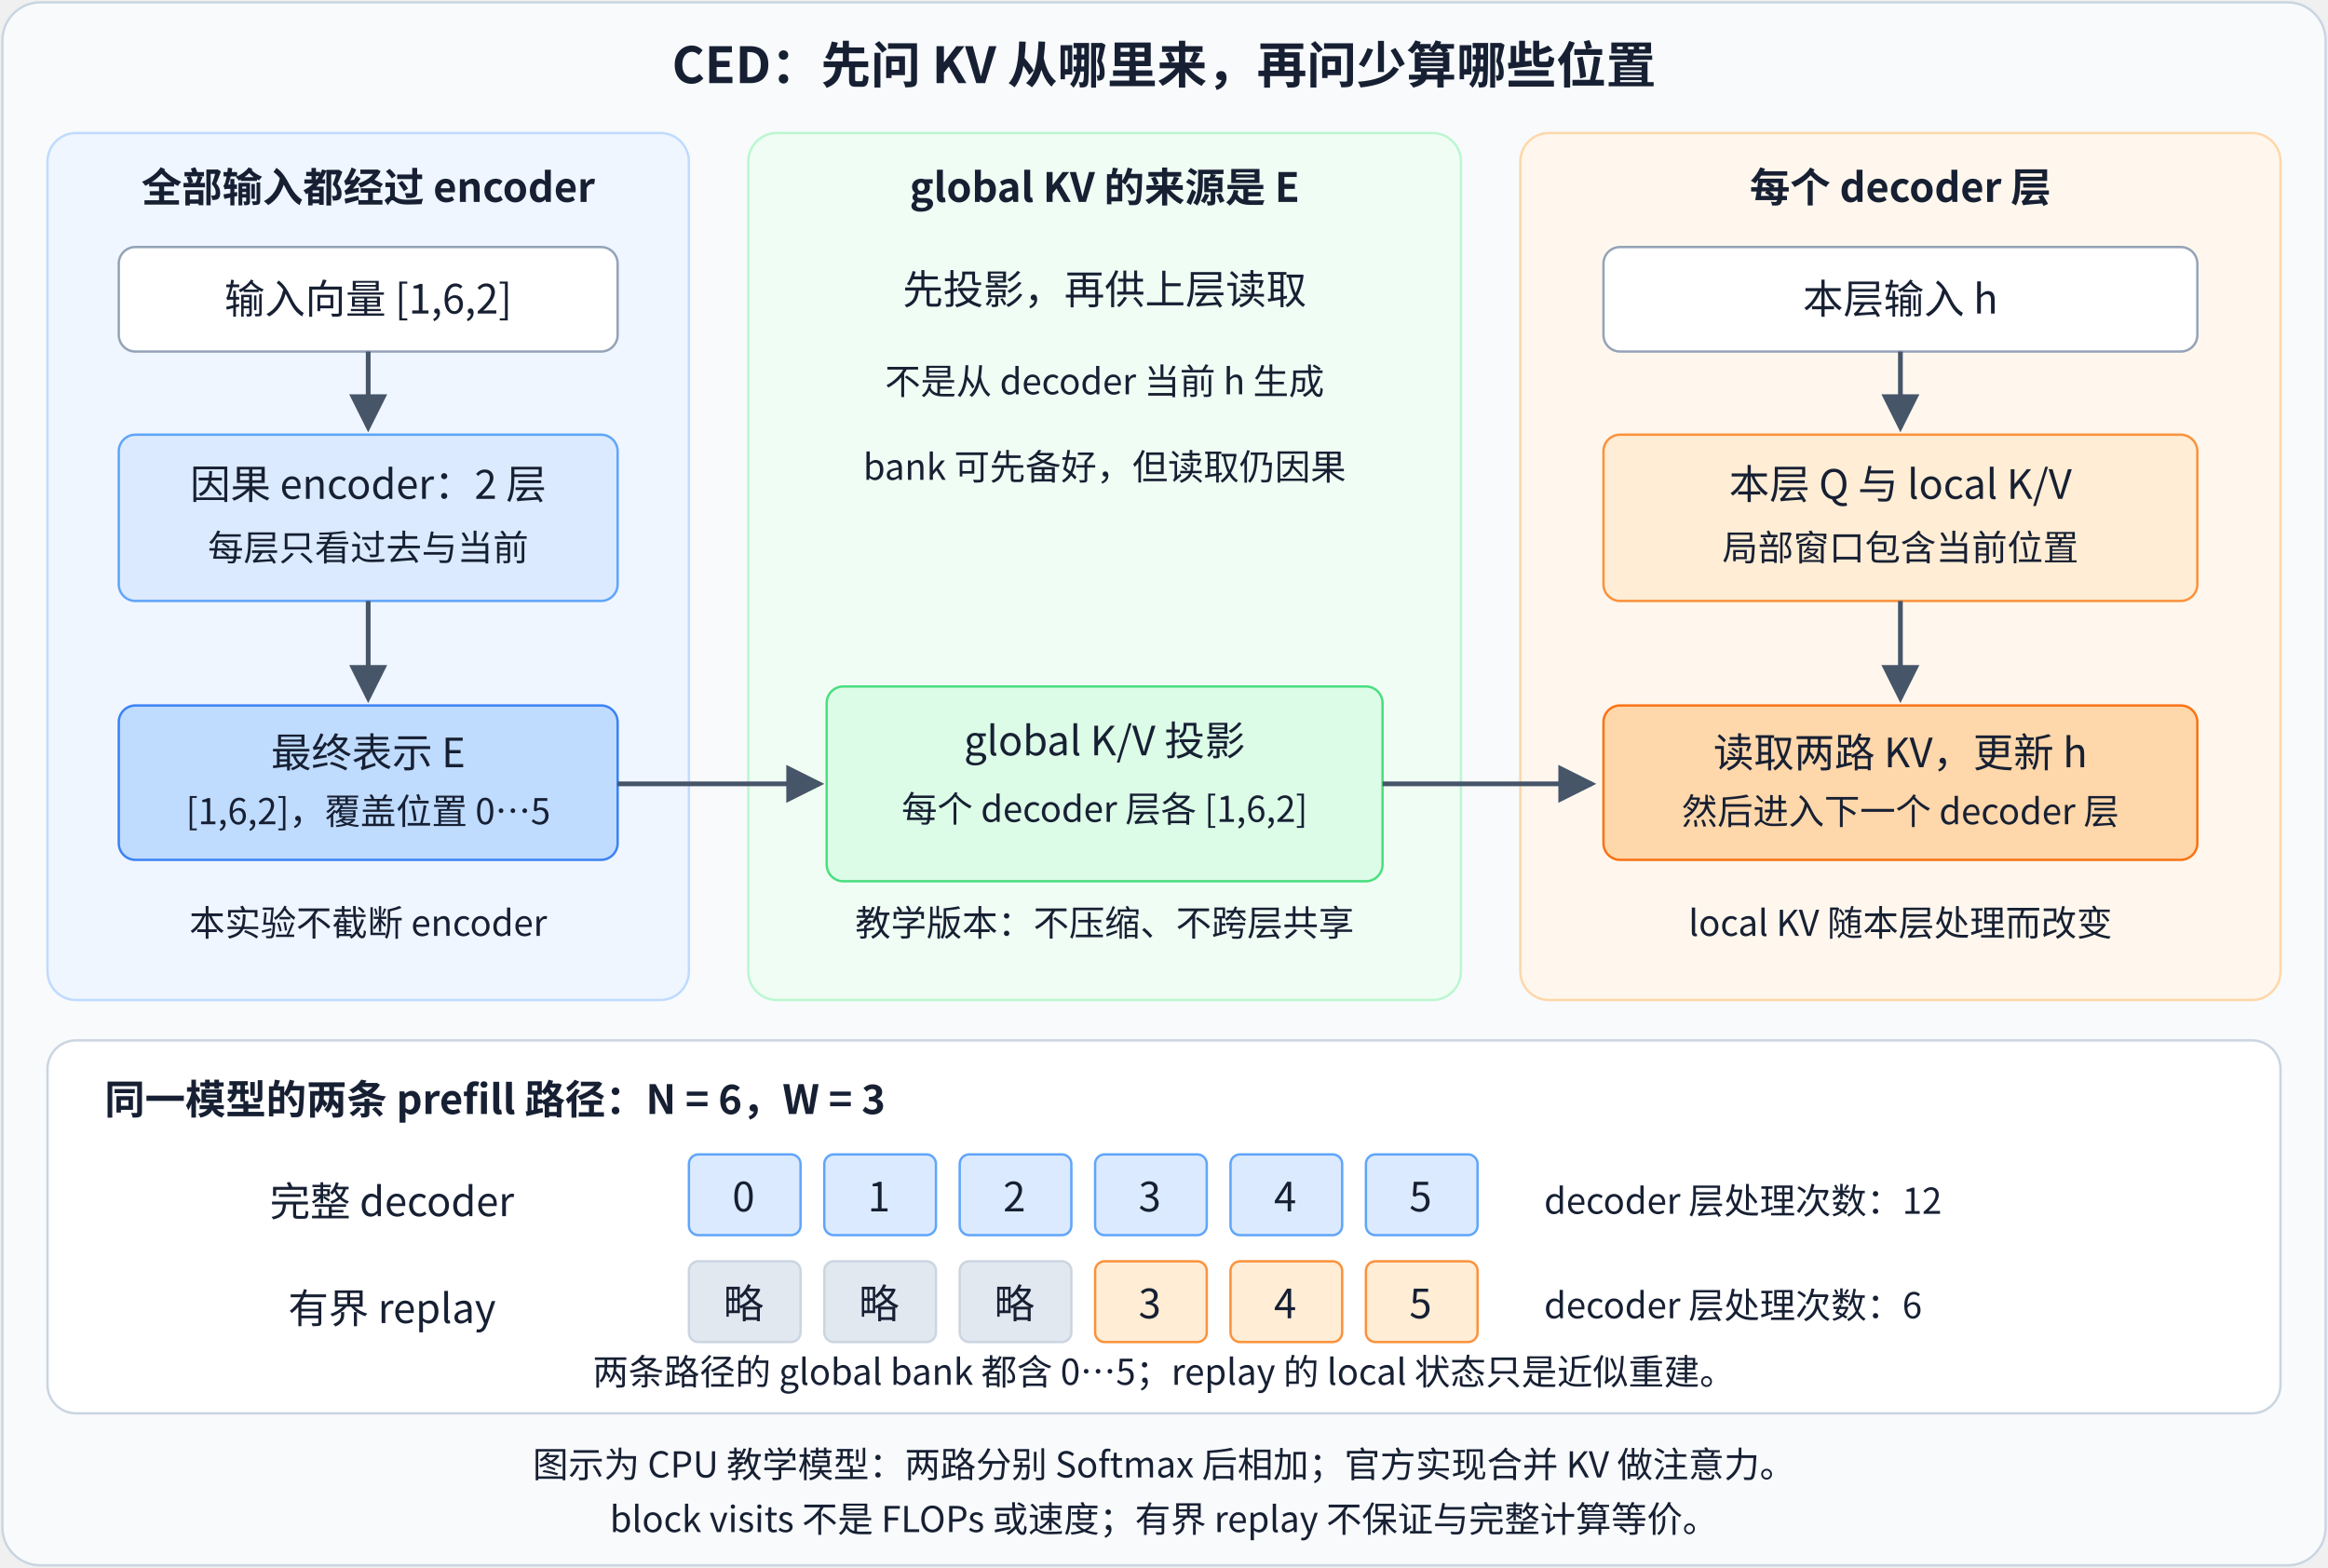
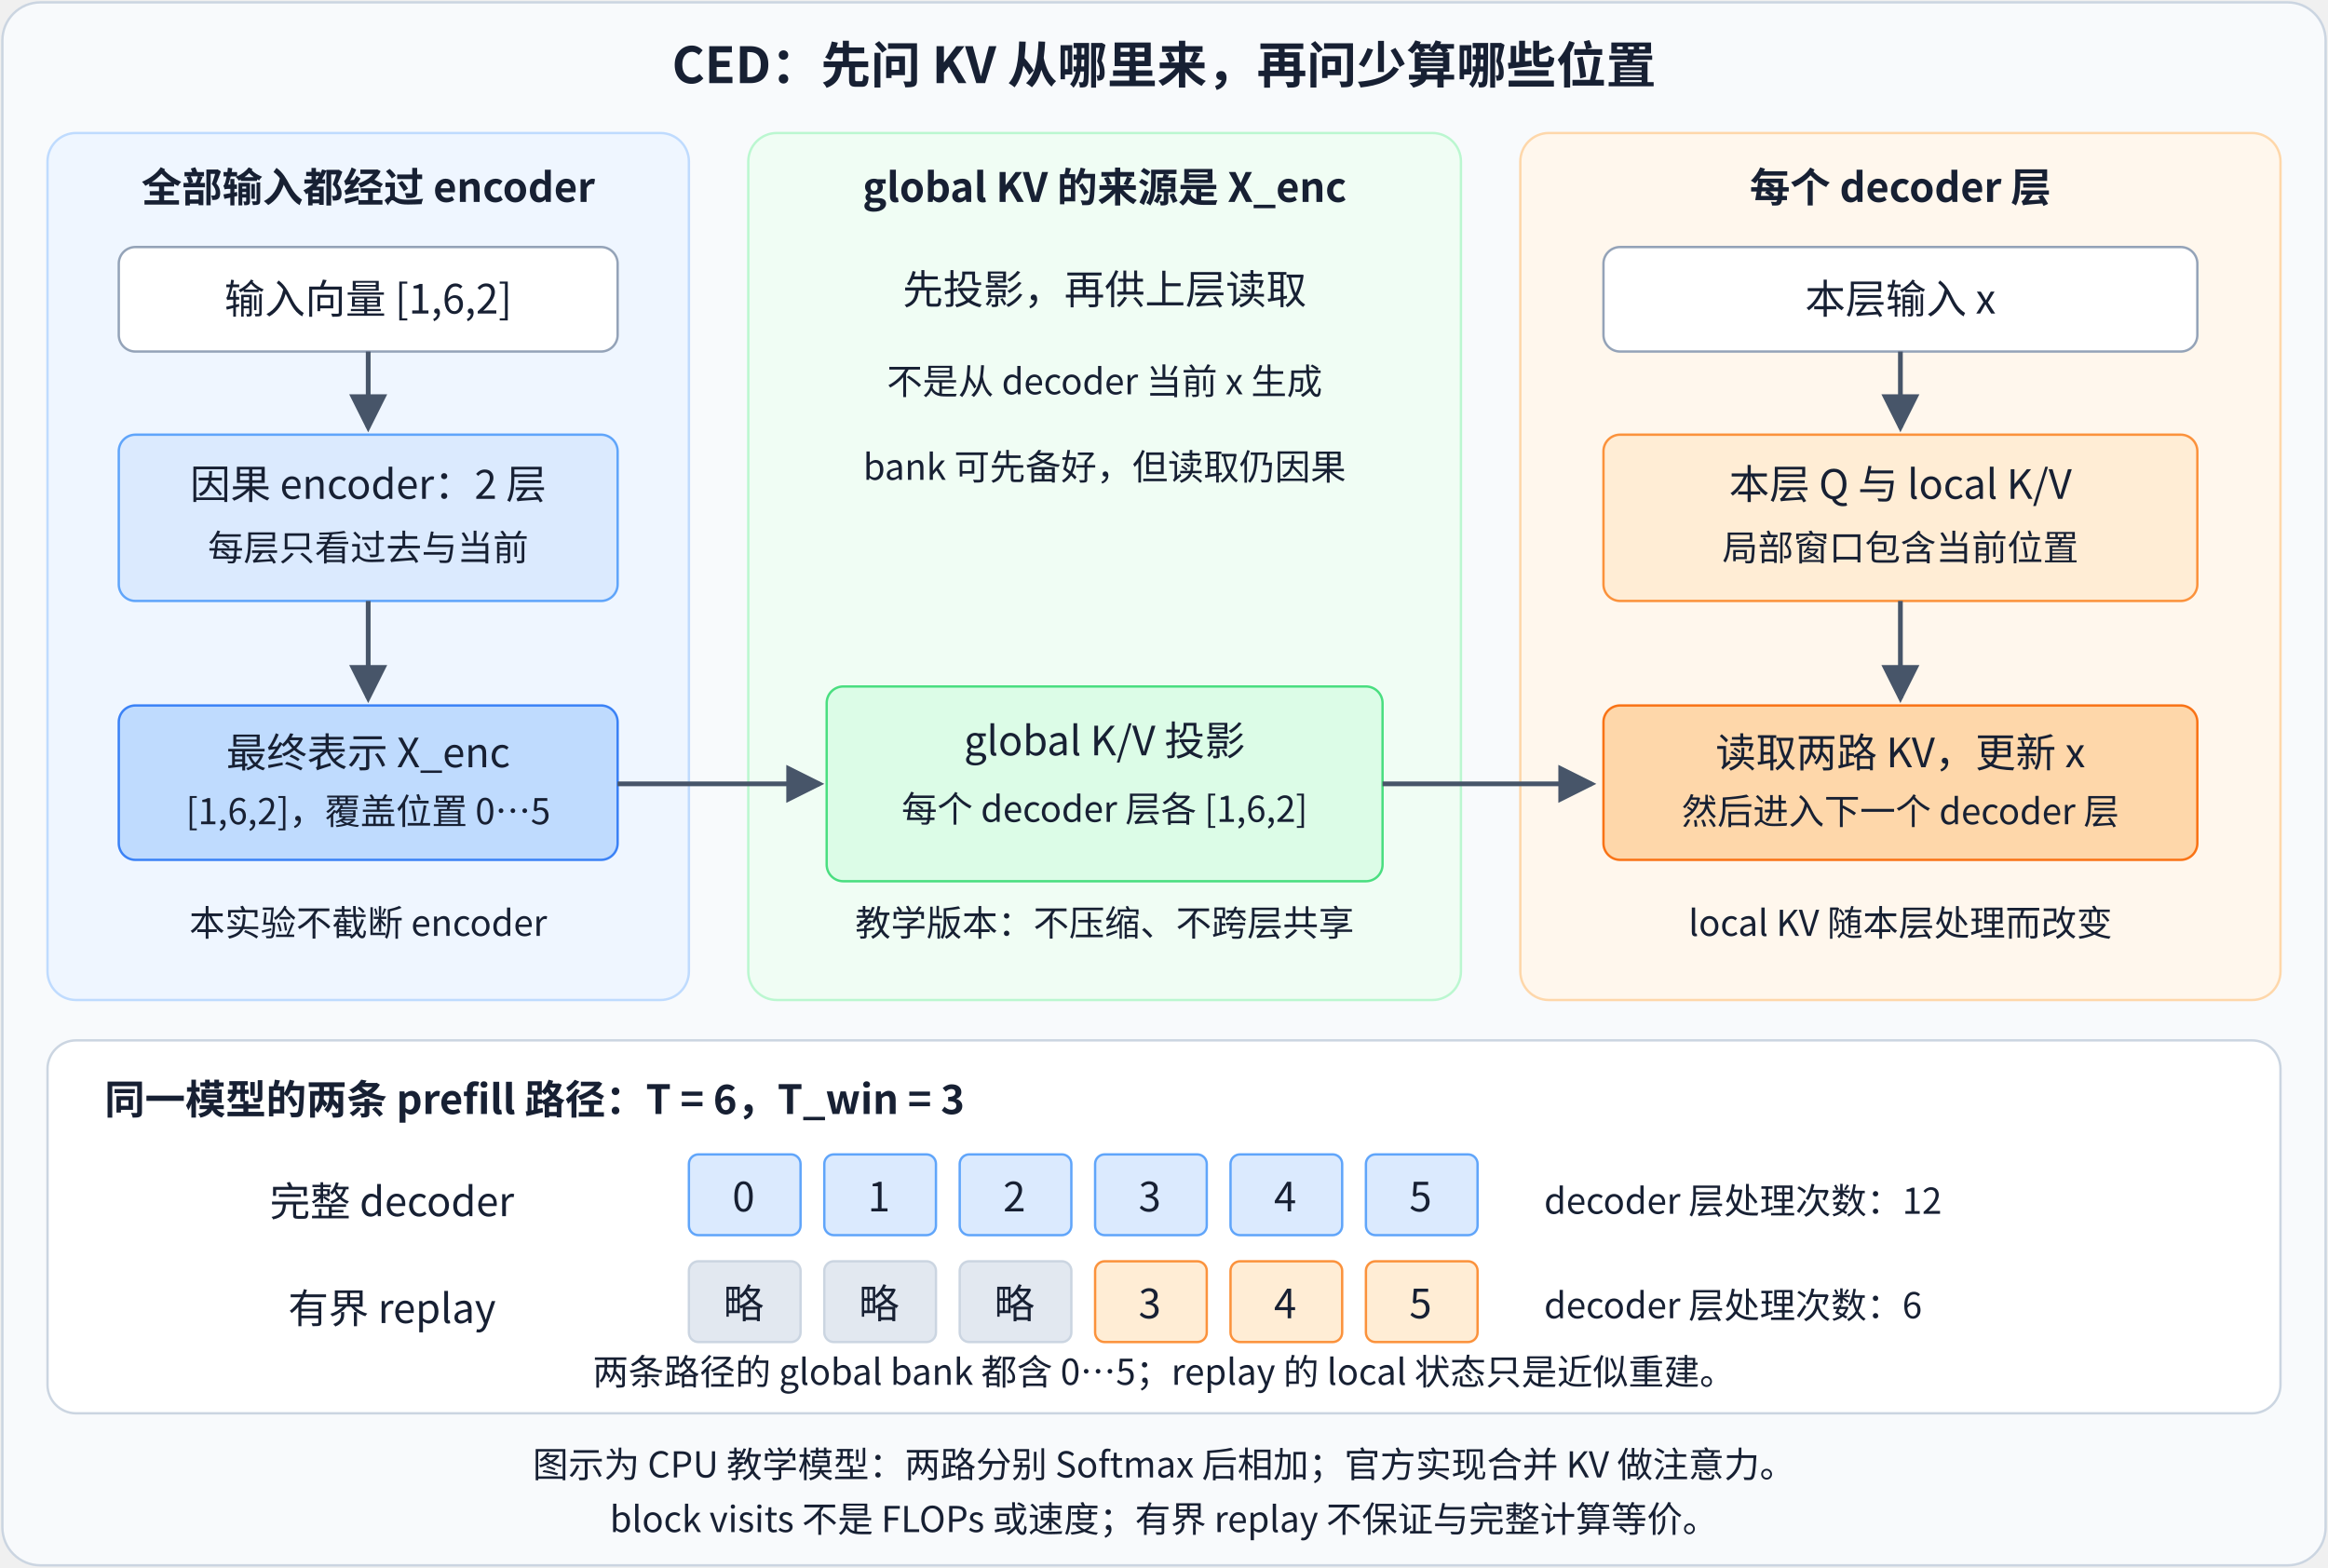
- <svg xmlns="http://www.w3.org/2000/svg" width="980" height="660" viewBox="0 0 980 660" role="img" aria-labelledby="p17-title p17-desc">
+ <svg xmlns="http://www.w3.org/2000/svg" viewBox="0 0 980 660" role="img" aria-labelledby="p17-title p17-desc" width="980" height="660">
  <defs>
    <marker id="p17-arrow" markerWidth="8" markerHeight="8" refX="7" refY="4" orient="auto">
      <path d="M0 0L8 4L0 8" fill="#475569" />
    </marker>
    <style>text{font-family:"Noto Sans CJK SC","Microsoft YaHei",sans-serif;fill:#172033}.title{font-size:21px;font-weight:700}.label{font-size:17px}.small{font-size:15px}.line{stroke:#475569;stroke-width:2;fill:none;marker-end:url(#p17-arrow)}</style>
  </defs>
  <rect x="1" y="1" width="978" height="658" rx="16" fill="#f8fafc" stroke="#cbd5e1" />
  <text x="490" y="35" text-anchor="middle" class="title">CED：先问 KV 从哪里来，再问少算哪些位置</text>
  <rect x="20" y="56" width="270" height="365" rx="12" fill="#eff6ff" stroke="#bfdbfe" />
  <rect x="315" y="56" width="300" height="365" rx="12" fill="#f0fdf4" stroke="#bbf7d0" />
  <rect x="640" y="56" width="320" height="365" rx="12" fill="#fff7ed" stroke="#fed7aa" />
  <g text-anchor="middle">
    <text x="155" y="85" class="label" font-weight="700">全部输入都经过 encoder</text>
    <rect x="50" y="104" width="210" height="44" rx="7" fill="#fff" stroke="#94a3b8" />
    <text x="155" y="132" class="label">输入向量 [1,6,2]</text>
    <path class="line" d="M155 148V180" />
    <rect x="50" y="183" width="210" height="70" rx="7" fill="#dbeafe" stroke="#60a5fa" />
    <text x="155" y="210" class="label">因果 encoder：2 层</text>
    <text x="155" y="236" class="small">每层只看过去与当前</text>
    <path class="line" d="M155 253V294" />
    <rect x="50" y="297" width="210" height="65" rx="7" fill="#bfdbfe" stroke="#3b82f6" />
-     <text x="155" y="323" class="label">最终表示 E</text>
+     <text x="155" y="323" class="label">最终表示 X_enc</text>
    <text x="155" y="347" class="small">[1,6,2]，覆盖位置 0…5</text>
    <text x="155" y="394" class="small">本实验不截断 encoder</text>
-     <text x="465" y="85" class="label" font-weight="700">global KV 的来源是 E</text>
+     <text x="465" y="85" class="label" font-weight="700">global KV 的来源是 X_enc</text>
    <text x="465" y="128" class="label">先投影，再供上层读取</text>
-     <text x="465" y="166" class="small">不是从 decoder 当前 h 生成</text>
+     <text x="465" y="166" class="small">不是从 decoder 当前 x 生成</text>
    <text x="465" y="202" class="small">bank 可先备好，但读取仍因果</text>
    <path class="line" d="M260 330H345" />
    <rect x="348" y="289" width="234" height="82" rx="7" fill="#dcfce7" stroke="#4ade80" />
    <text x="465" y="318" class="label">global K/V 投影</text>
    <text x="465" y="346" class="small">每个 decoder 层各 [1,6,2]</text>
    <text x="465" y="394" class="small">教学版本：不压缩、不跨层共享</text>
    <text x="800" y="85" class="label" font-weight="700">每个 decoder 层</text>
    <rect x="675" y="104" width="250" height="44" rx="7" fill="#fff" stroke="#94a3b8" />
-     <text x="800" y="132" class="label">本层输入 h</text>
+     <text x="800" y="132" class="label">本层输入 x</text>
    <path class="line" d="M800 148V180" />
    <rect x="675" y="183" width="250" height="70" rx="7" fill="#ffedd5" stroke="#fb923c" />
    <text x="800" y="210" class="label">本层 Q 与 local K/V</text>
    <text x="800" y="236" class="small">局部窗口包含当前位置</text>
    <path class="line" d="M800 253V294" />
    <path class="line" d="M582 330H670" />
    <rect x="675" y="297" width="250" height="65" rx="7" fill="#fed7aa" stroke="#f97316" />
-     <text x="800" y="323" class="label">读取两路 KV，更新 h</text>
+     <text x="800" y="323" class="label">读取两路 KV，更新 x</text>
    <text x="800" y="347" class="small">然后进入下一个 decoder 层</text>
    <text x="800" y="394" class="small">local KV 随本层处理而改变</text>
  </g>
  <rect x="20" y="438" width="940" height="157" rx="12" fill="#fff" stroke="#cbd5e1" />
-   <text x="44" y="469" class="label" font-weight="700">同一模型的两条 prefill 路径：N = 6，W = 3</text>
+   <text x="44" y="469" class="label" font-weight="700">同一模型的两条 prefill 路径：T = 6，T_win = 3</text>
  <g text-anchor="middle" class="label">
    <text x="165" y="512">完整 decoder</text>
    <text x="165" y="557">有界 replay</text>
    <g fill="#dbeafe" stroke="#60a5fa">
      <rect x="290" y="486" width="47" height="34" rx="4" />
      <rect x="347" y="486" width="47" height="34" rx="4" />
      <rect x="404" y="486" width="47" height="34" rx="4" />
      <rect x="461" y="486" width="47" height="34" rx="4" />
      <rect x="518" y="486" width="47" height="34" rx="4" />
      <rect x="575" y="486" width="47" height="34" rx="4" />
    </g>
    <text x="313" y="510">0</text>
    <text x="370" y="510">1</text>
    <text x="427" y="510">2</text>
    <text x="484" y="510">3</text>
    <text x="541" y="510">4</text>
    <text x="598" y="510">5</text>
    <g fill="#e2e8f0" stroke="#cbd5e1">
      <rect x="290" y="531" width="47" height="34" rx="4" />
      <rect x="347" y="531" width="47" height="34" rx="4" />
      <rect x="404" y="531" width="47" height="34" rx="4" />
    </g>
    <g fill="#ffedd5" stroke="#fb923c">
      <rect x="461" y="531" width="47" height="34" rx="4" />
      <rect x="518" y="531" width="47" height="34" rx="4" />
      <rect x="575" y="531" width="47" height="34" rx="4" />
    </g>
    <text x="313" y="555">略</text>
    <text x="370" y="555">略</text>
    <text x="427" y="555">略</text>
    <text x="484" y="555">3</text>
    <text x="541" y="555">4</text>
    <text x="598" y="555">5</text>
  </g>
  <text x="650" y="511" class="small">decoder 层处理次数：12</text>
  <text x="650" y="555" class="small">decoder 层处理次数：6</text>
  <text x="490" y="583" text-anchor="middle" class="small">两条路径的 global bank 都含 0…5；replay 的 local 状态只是近似重建。</text>
  <text x="490" y="622" text-anchor="middle" class="small">图示为 CPU 教学模型：两路分别 Softmax 后相加；官方实现合并 KV 做注意力。</text>
  <text x="490" y="645" text-anchor="middle" class="small">block visits 不是 FLOPs 或速度；有界 replay 不保证与完整计算等价。</text>
</svg>
